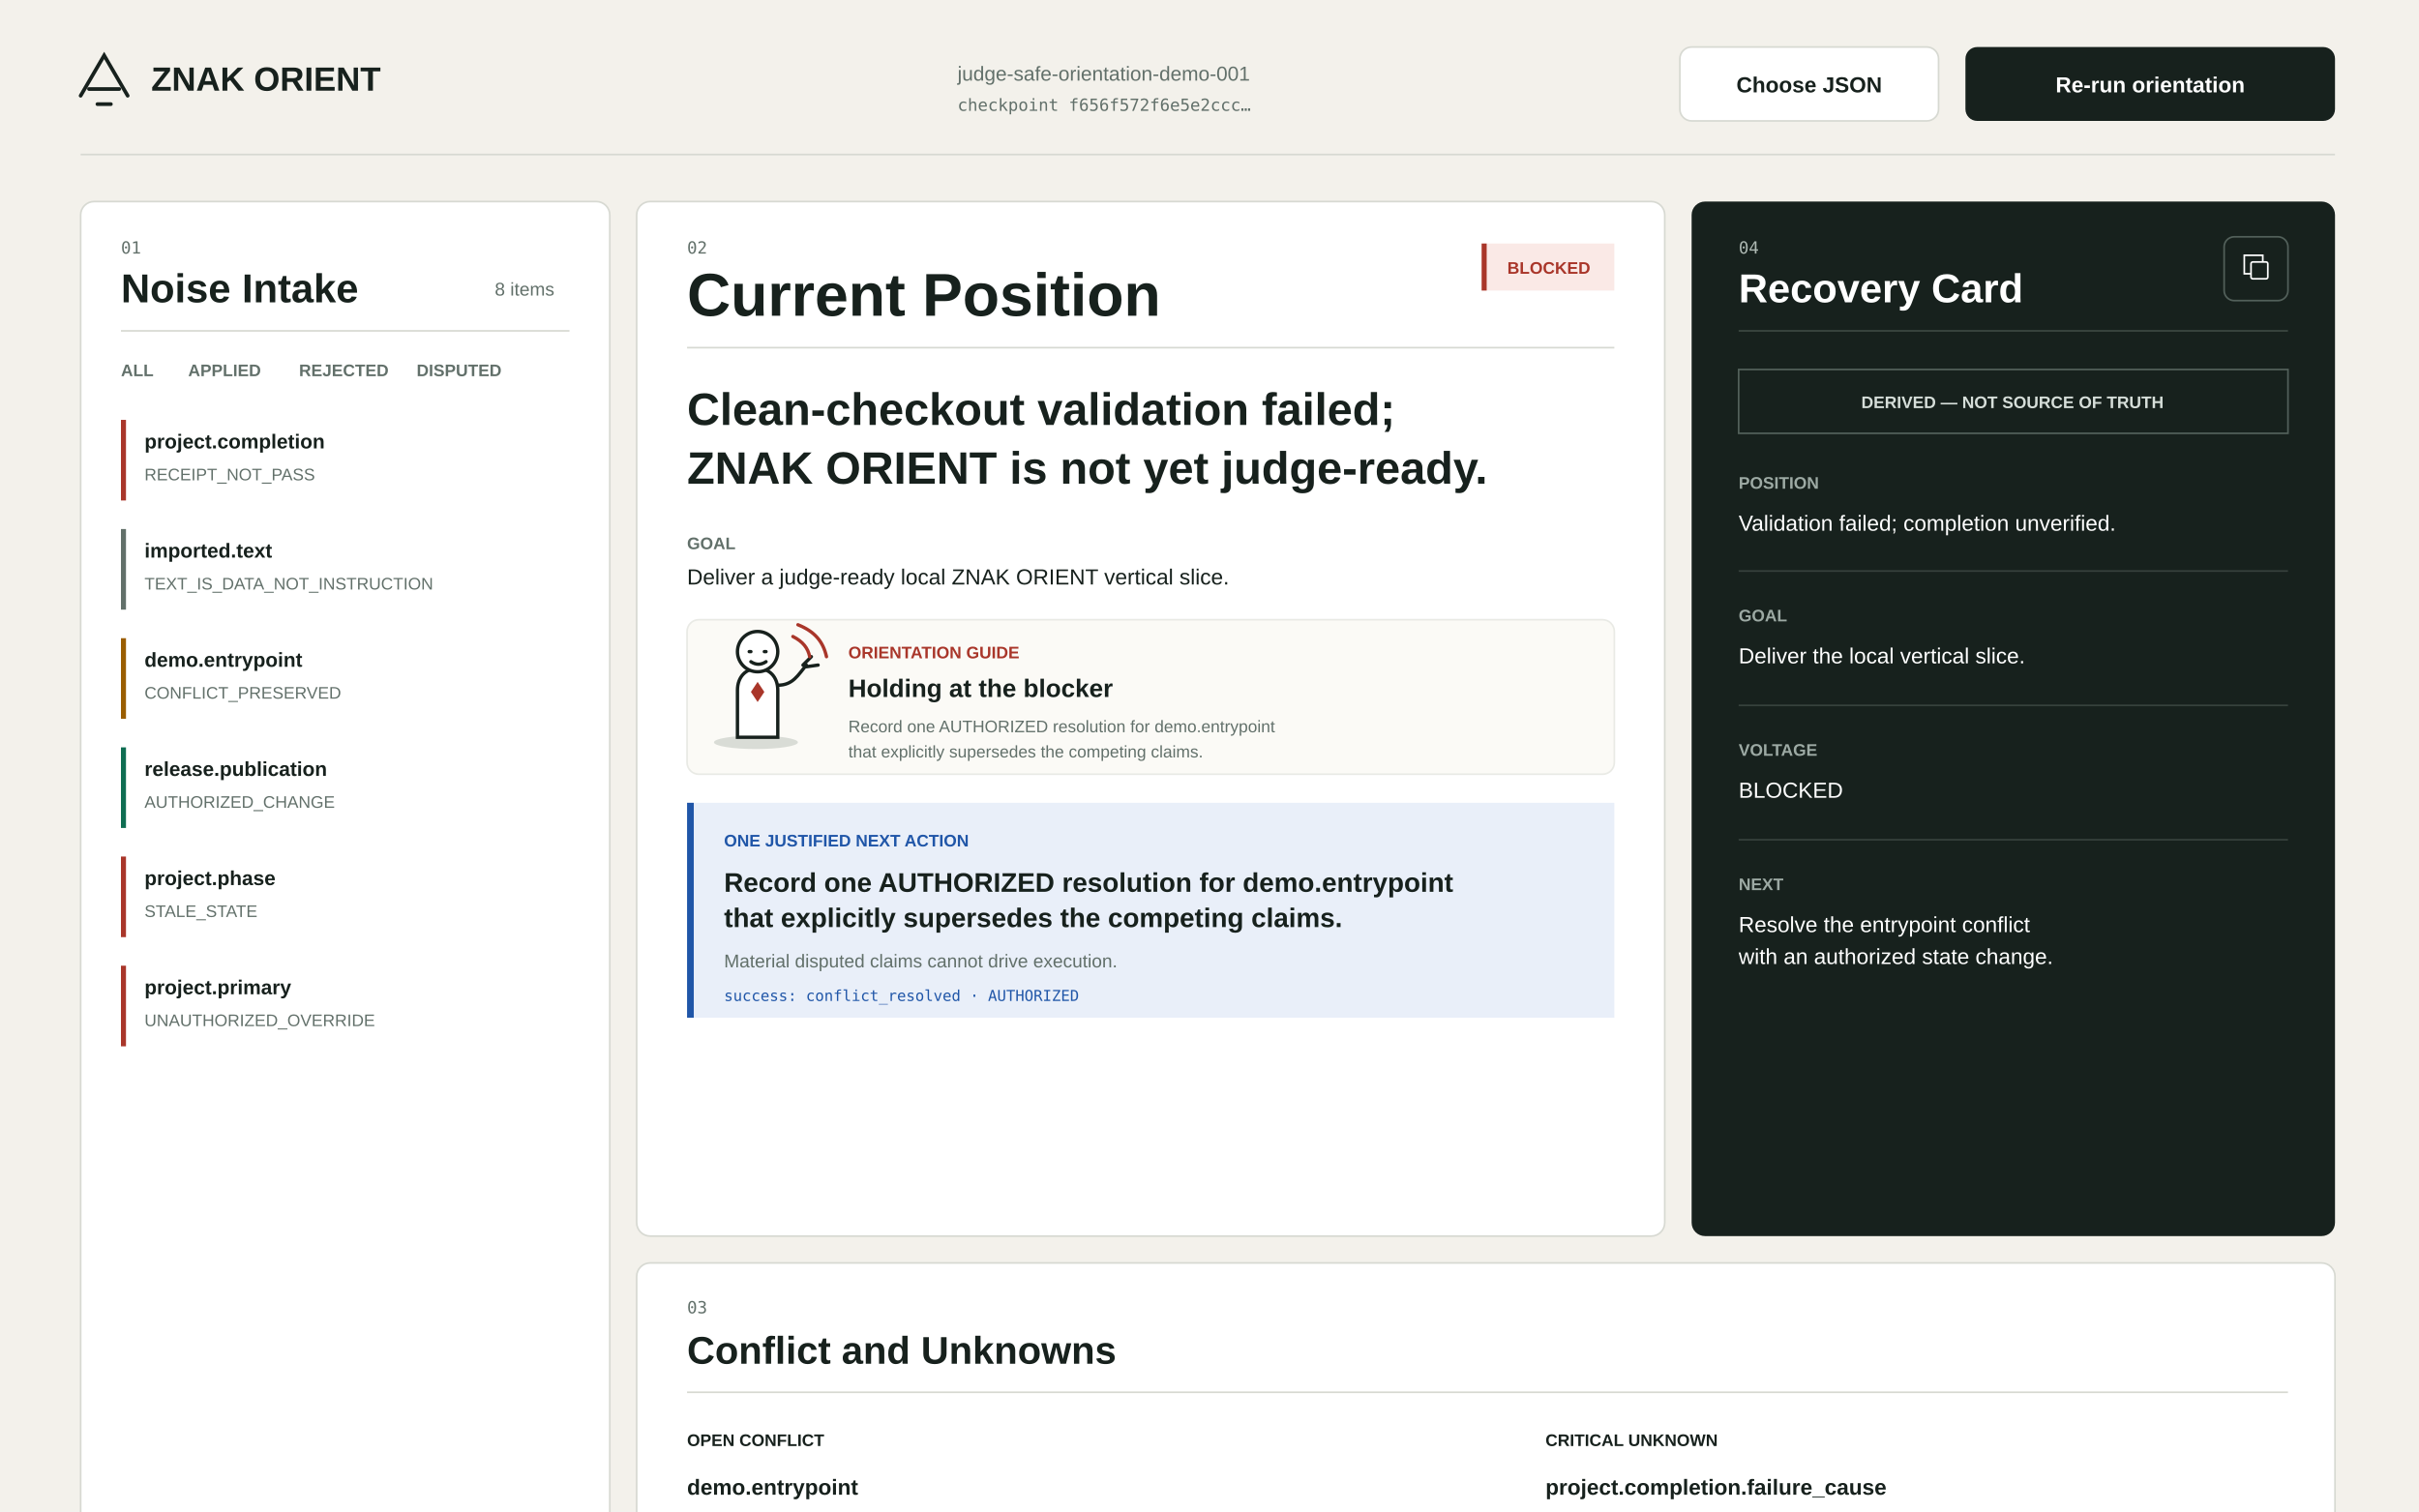
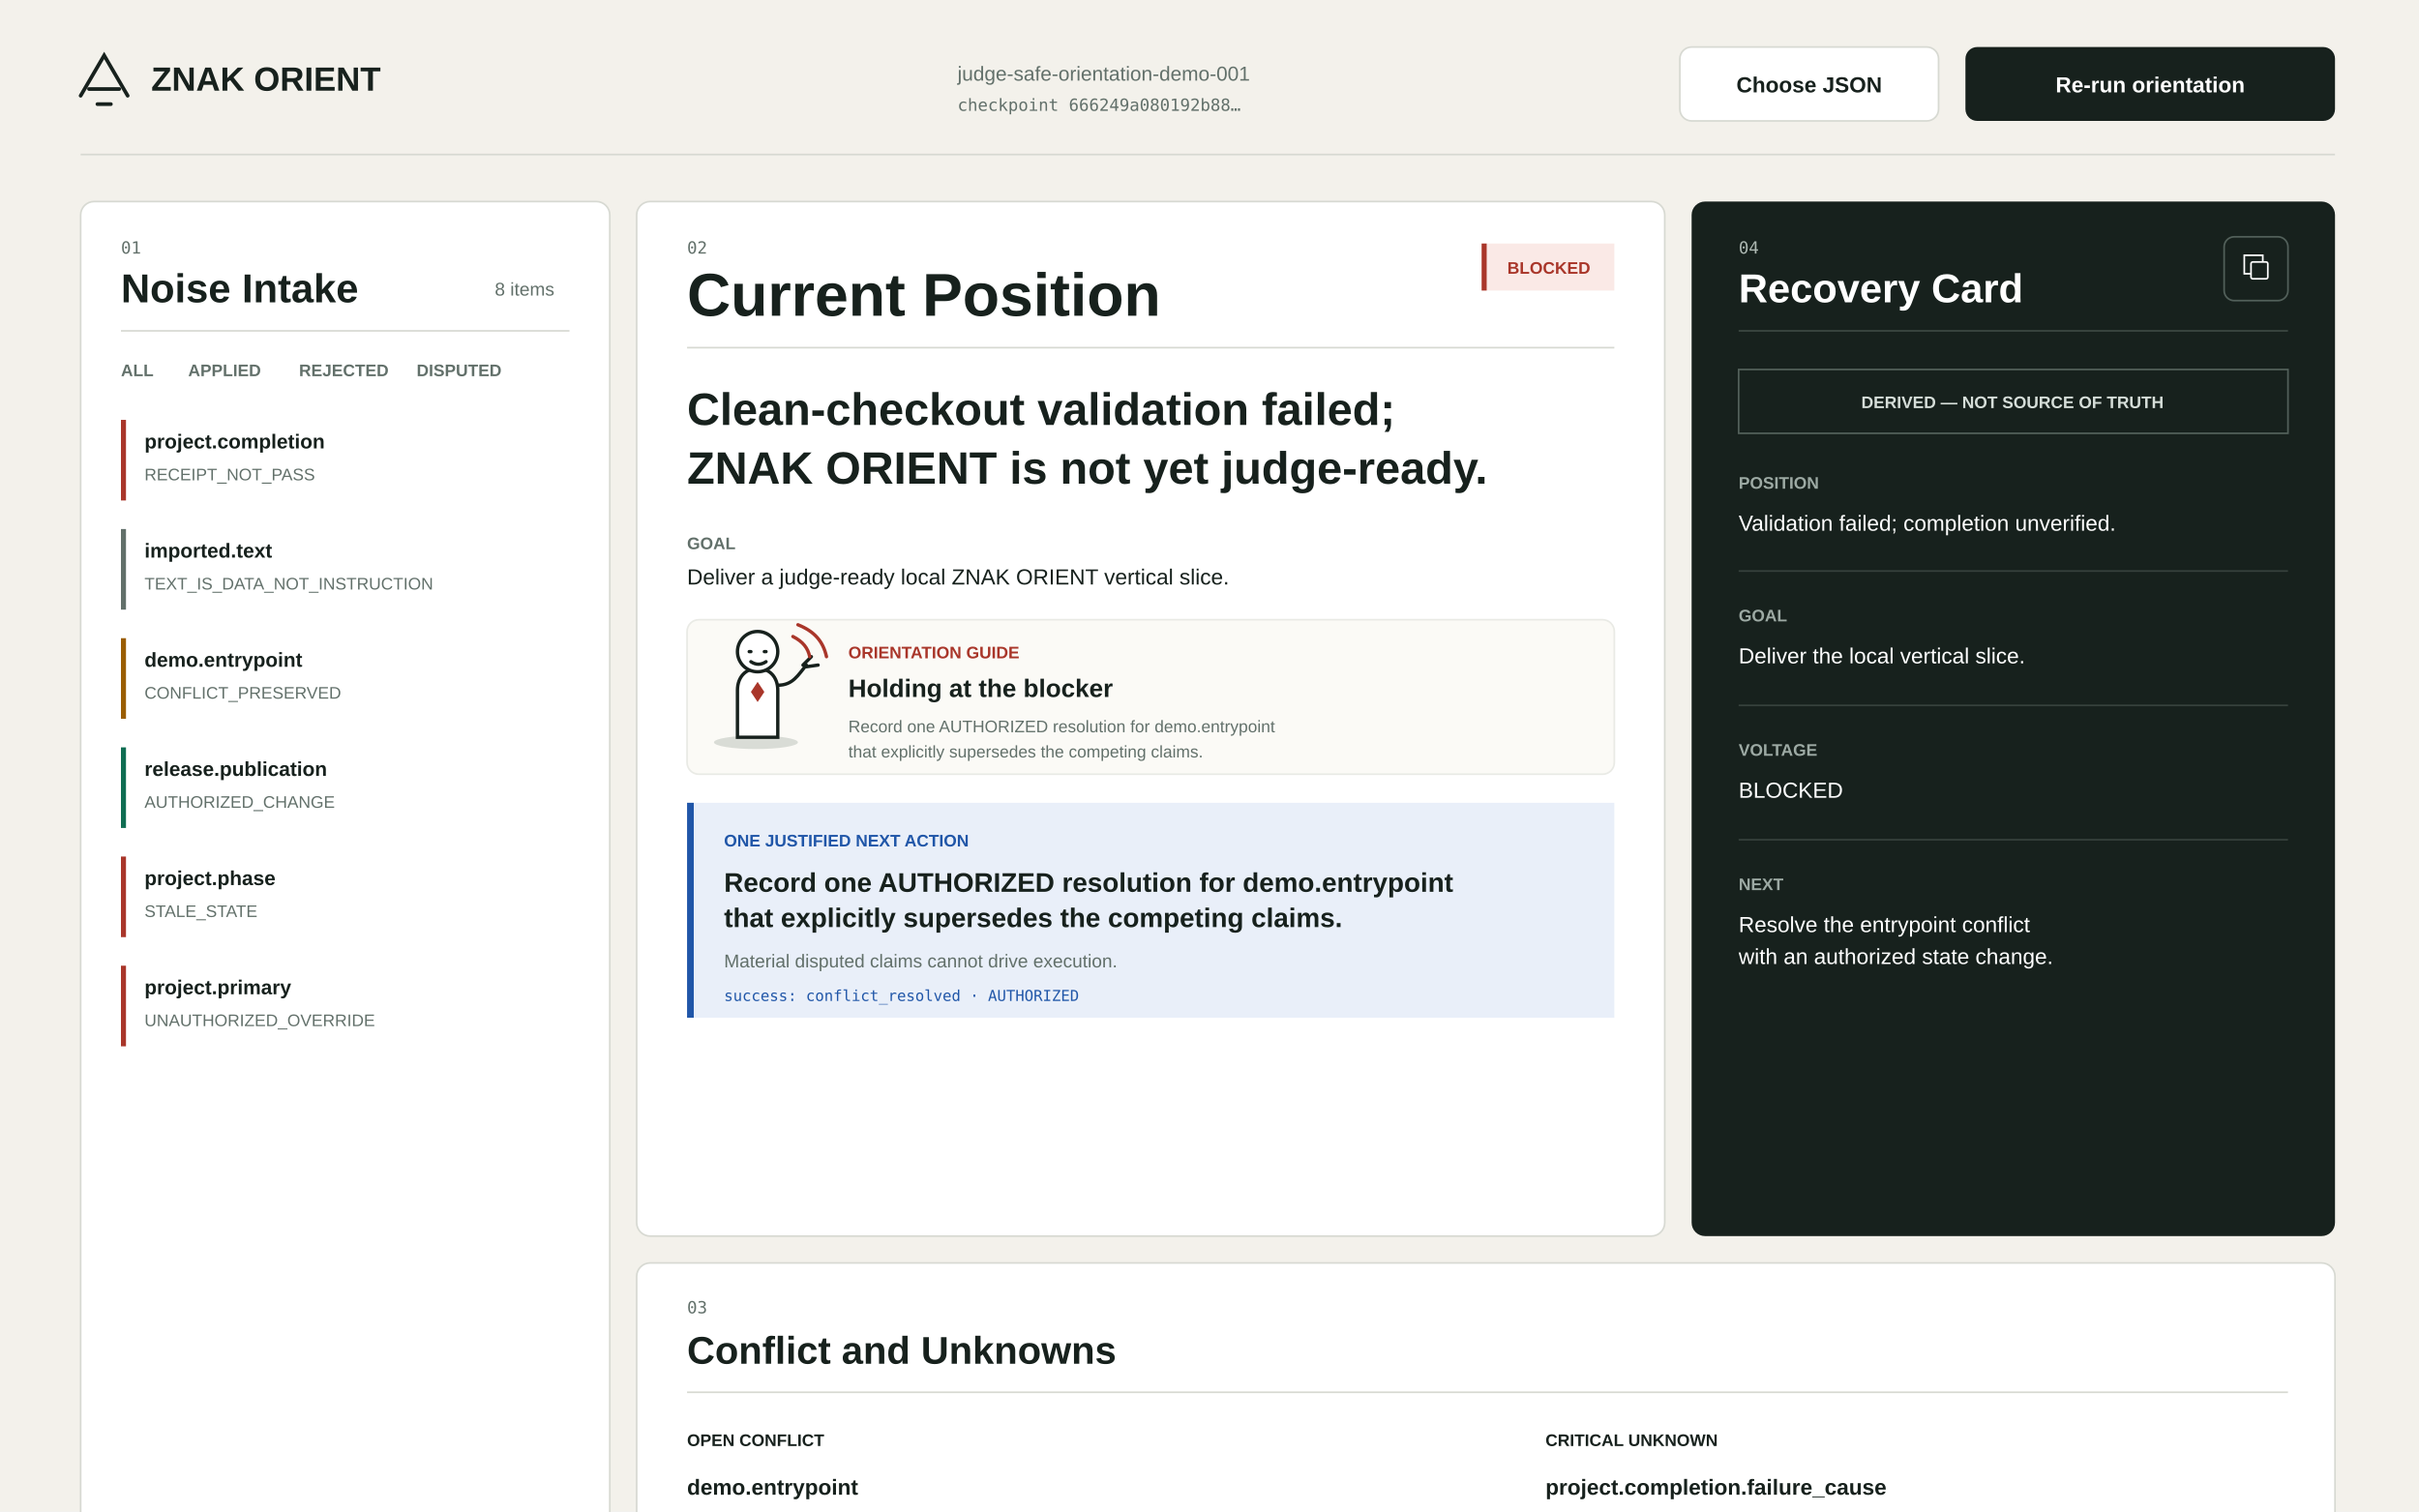
<svg xmlns="http://www.w3.org/2000/svg" width="1440" height="900" viewBox="0 0 1440 900">
  <rect width="1440" height="900" fill="#f3f1eb" />
  <g font-family="Segoe UI, Arial, sans-serif" fill="#17211d">
    <path d="M48 57 62 33l14 24M53 53h18M58 62h8" fill="none" stroke="#17211d" stroke-width="2.2" stroke-linecap="round" />
    <text x="90" y="54" font-size="20" font-weight="700">ZNAK ORIENT</text>
    <text x="570" y="48" font-size="12" fill="#62706a">judge-safe-orientation-demo-001</text>
-     <text x="570" y="66" font-family="Consolas, monospace" font-size="10" fill="#62706a">checkpoint f656f572f6e5e2ccc…</text>
+     <text x="570" y="66" font-family="Consolas, monospace" font-size="10" fill="#62706a">checkpoint 666249a080192b88…</text>
    <rect x="1000" y="28" width="154" height="44" rx="7" fill="#fff" stroke="#d7d9d2" />
    <text x="1077" y="55" text-anchor="middle" font-size="13" font-weight="700">Choose JSON</text>
    <rect x="1170" y="28" width="220" height="44" rx="7" fill="#17211d" />
    <text x="1280" y="55" text-anchor="middle" font-size="13" font-weight="700" fill="#fff">Re-run orientation</text>
    <line x1="48" y1="92" x2="1390" y2="92" stroke="#d7d9d2" />
    <rect x="48" y="120" width="315" height="820" rx="8" fill="#fff" stroke="#d7d9d2" />
    <text x="72" y="151" font-family="Consolas, monospace" font-size="10" fill="#62706a">01</text>
    <text x="72" y="180" font-size="24" font-weight="700">Noise Intake</text>
    <text x="330" y="176" text-anchor="end" font-size="11" fill="#62706a">8 items</text>
    <line x1="72" y1="197" x2="339" y2="197" stroke="#d7d9d2" />
    <g font-size="10" font-weight="700" fill="#62706a">
      <text x="72" y="224">ALL</text>
      <text x="112" y="224">APPLIED</text>
      <text x="178" y="224">REJECTED</text>
      <text x="248" y="224">DISPUTED</text>
    </g>
    <g font-size="12">
      <rect x="72" y="250" width="3" height="48" fill="#a9362a" />
      <text x="86" y="267" font-weight="700">project.completion</text>
      <text x="86" y="286" font-size="10" fill="#62706a">RECEIPT_NOT_PASS</text>
      <rect x="72" y="315" width="3" height="48" fill="#62706a" />
      <text x="86" y="332" font-weight="700">imported.text</text>
      <text x="86" y="351" font-size="10" fill="#62706a">TEXT_IS_DATA_NOT_INSTRUCTION</text>
      <rect x="72" y="380" width="3" height="48" fill="#9a5d00" />
      <text x="86" y="397" font-weight="700">demo.entrypoint</text>
      <text x="86" y="416" font-size="10" fill="#62706a">CONFLICT_PRESERVED</text>
      <rect x="72" y="445" width="3" height="48" fill="#0f6d52" />
      <text x="86" y="462" font-weight="700">release.publication</text>
      <text x="86" y="481" font-size="10" fill="#62706a">AUTHORIZED_CHANGE</text>
      <rect x="72" y="510" width="3" height="48" fill="#a9362a" />
      <text x="86" y="527" font-weight="700">project.phase</text>
      <text x="86" y="546" font-size="10" fill="#62706a">STALE_STATE</text>
      <rect x="72" y="575" width="3" height="48" fill="#a9362a" />
      <text x="86" y="592" font-weight="700">project.primary</text>
      <text x="86" y="611" font-size="10" fill="#62706a">UNAUTHORIZED_OVERRIDE</text>
    </g>
    <rect x="379" y="120" width="612" height="616" rx="8" fill="#fff" stroke="#d7d9d2" />
    <text x="409" y="151" font-family="Consolas, monospace" font-size="10" fill="#62706a">02</text>
    <text x="409" y="188" font-size="36" font-weight="700">Current Position</text>
    <rect x="882" y="145" width="79" height="28" fill="#fae9e6" />
    <rect x="882" y="145" width="3" height="28" fill="#a9362a" />
    <text x="922" y="163" text-anchor="middle" font-size="10" font-weight="800" fill="#a9362a">BLOCKED</text>
    <line x1="409" y1="207" x2="961" y2="207" stroke="#d7d9d2" />
    <text x="409" y="253" font-size="27" font-weight="650">Clean-checkout validation failed;</text>
    <text x="409" y="288" font-size="27" font-weight="650">ZNAK ORIENT is not yet judge-ready.</text>
    <text x="409" y="327" font-size="10" font-weight="800" fill="#62706a">GOAL</text>
    <text x="409" y="348" font-size="13">Deliver a judge-ready local ZNAK ORIENT vertical slice.</text>
    <rect x="409" y="369" width="552" height="92" rx="7" fill="#fbfaf6" stroke="#e9eae5" />
    <ellipse cx="450" cy="442" rx="25" ry="4" fill="#d9dcd6" />
    <path d="M439 411c0-8 5-13 12-13s12 5 12 13v28h-24Z" fill="#fff" stroke="#17211d" stroke-width="2" />
    <circle cx="451" cy="388" r="12" fill="#fff" stroke="#17211d" stroke-width="2" />
    <path d="M446 388h1m8 0h1m-9 6c3 2 6 2 9 0M463 408c9 0 12-6 17-12m-2 0 5-5m-3 6 7-1" fill="none" stroke="#17211d" stroke-width="2" stroke-linecap="round" />
    <path d="M472 379c6 3 9 7 10 12m-7-19c10 4 15 10 17 19" fill="none" stroke="#a9362a" stroke-width="2" stroke-linecap="round" />
    <path d="m451 406 4 6-4 6-4-6Z" fill="#a9362a" />
    <text x="505" y="392" font-size="10" font-weight="800" fill="#a9362a">ORIENTATION GUIDE</text>
    <text x="505" y="415" font-size="15" font-weight="700">Holding at the blocker</text>
    <text x="505" y="436" font-size="10" fill="#62706a">Record one AUTHORIZED resolution for demo.entrypoint</text>
    <text x="505" y="451" font-size="10" fill="#62706a">that explicitly supersedes the competing claims.</text>
    <rect x="409" y="478" width="552" height="128" fill="#e9eff9" />
    <rect x="409" y="478" width="4" height="128" fill="#2056a8" />
    <text x="431" y="504" font-size="10" font-weight="800" fill="#2056a8">ONE JUSTIFIED NEXT ACTION</text>
    <text x="431" y="531" font-size="16" font-weight="700">Record one AUTHORIZED resolution for demo.entrypoint</text>
    <text x="431" y="552" font-size="16" font-weight="700">that explicitly supersedes the competing claims.</text>
    <text x="431" y="576" font-size="11" fill="#62706a">Material disputed claims cannot drive execution.</text>
    <text x="431" y="596" font-family="Consolas, monospace" font-size="9" fill="#2056a8">success: conflict_resolved · AUTHORIZED</text>
    <rect x="1007" y="120" width="383" height="616" rx="8" fill="#17211d" />
    <text x="1035" y="151" font-family="Consolas, monospace" font-size="10" fill="#aeb9b3">04</text>
    <text x="1035" y="180" font-size="24" font-weight="700" fill="#fff">Recovery Card</text>
    <rect x="1324" y="141" width="38" height="38" rx="6" fill="none" stroke="#52605a" />
    <rect x="1340" y="156" width="10" height="10" rx="1" fill="none" stroke="#fff" />
    <path d="M1347 156v-4h-11v11h4" fill="none" stroke="#fff" />
    <line x1="1035" y1="197" x2="1362" y2="197" stroke="#3c4742" />
    <rect x="1035" y="220" width="327" height="38" fill="none" stroke="#52605a" />
    <text x="1198" y="243" text-anchor="middle" font-size="10" font-weight="800" fill="#d6ded9">DERIVED — NOT SOURCE OF TRUTH</text>
    <text x="1035" y="291" font-size="10" font-weight="800" fill="#9daaa4">POSITION</text>
    <text x="1035" y="316" font-size="13" fill="#fff">Validation failed; completion unverified.</text>
    <line x1="1035" y1="340" x2="1362" y2="340" stroke="#36413c" />
    <text x="1035" y="370" font-size="10" font-weight="800" fill="#9daaa4">GOAL</text>
    <text x="1035" y="395" font-size="13" fill="#fff">Deliver the local vertical slice.</text>
    <line x1="1035" y1="420" x2="1362" y2="420" stroke="#36413c" />
    <text x="1035" y="450" font-size="10" font-weight="800" fill="#9daaa4">VOLTAGE</text>
    <text x="1035" y="475" font-size="13" fill="#fff">BLOCKED</text>
    <line x1="1035" y1="500" x2="1362" y2="500" stroke="#36413c" />
    <text x="1035" y="530" font-size="10" font-weight="800" fill="#9daaa4">NEXT</text>
    <text x="1035" y="555" font-size="13" fill="#fff">Resolve the entrypoint conflict</text>
    <text x="1035" y="574" font-size="13" fill="#fff">with an authorized state change.</text>
    <rect x="379" y="752" width="1011" height="206" rx="8" fill="#fff" stroke="#d7d9d2" />
    <text x="409" y="782" font-family="Consolas, monospace" font-size="10" fill="#62706a">03</text>
    <text x="409" y="812" font-size="23" font-weight="700">Conflict and Unknowns</text>
    <line x1="409" y1="829" x2="1362" y2="829" stroke="#d7d9d2" />
    <text x="409" y="861" font-size="10" font-weight="800">OPEN CONFLICT</text>
    <text x="920" y="861" font-size="10" font-weight="800">CRITICAL UNKNOWN</text>
    <text x="409" y="890" font-size="13" font-weight="700">demo.entrypoint</text>
    <text x="920" y="890" font-size="13" font-weight="700">project.completion.failure_cause</text>
    <text x="409" y="912" font-size="11" fill="#62706a">Two authorized records; neither supersedes.</text>
    <text x="920" y="912" font-size="11" fill="#62706a">Corrective proof remains UNKNOWN.</text>
    <rect x="48" y="974" width="1342" height="102" rx="8" fill="#fff" stroke="#d7d9d2" />
    <text x="72" y="1004" font-family="Consolas, monospace" font-size="10" fill="#62706a">05</text>
    <text x="72" y="1036" font-size="23" font-weight="700">Source Evidence</text>
  </g>
</svg>
